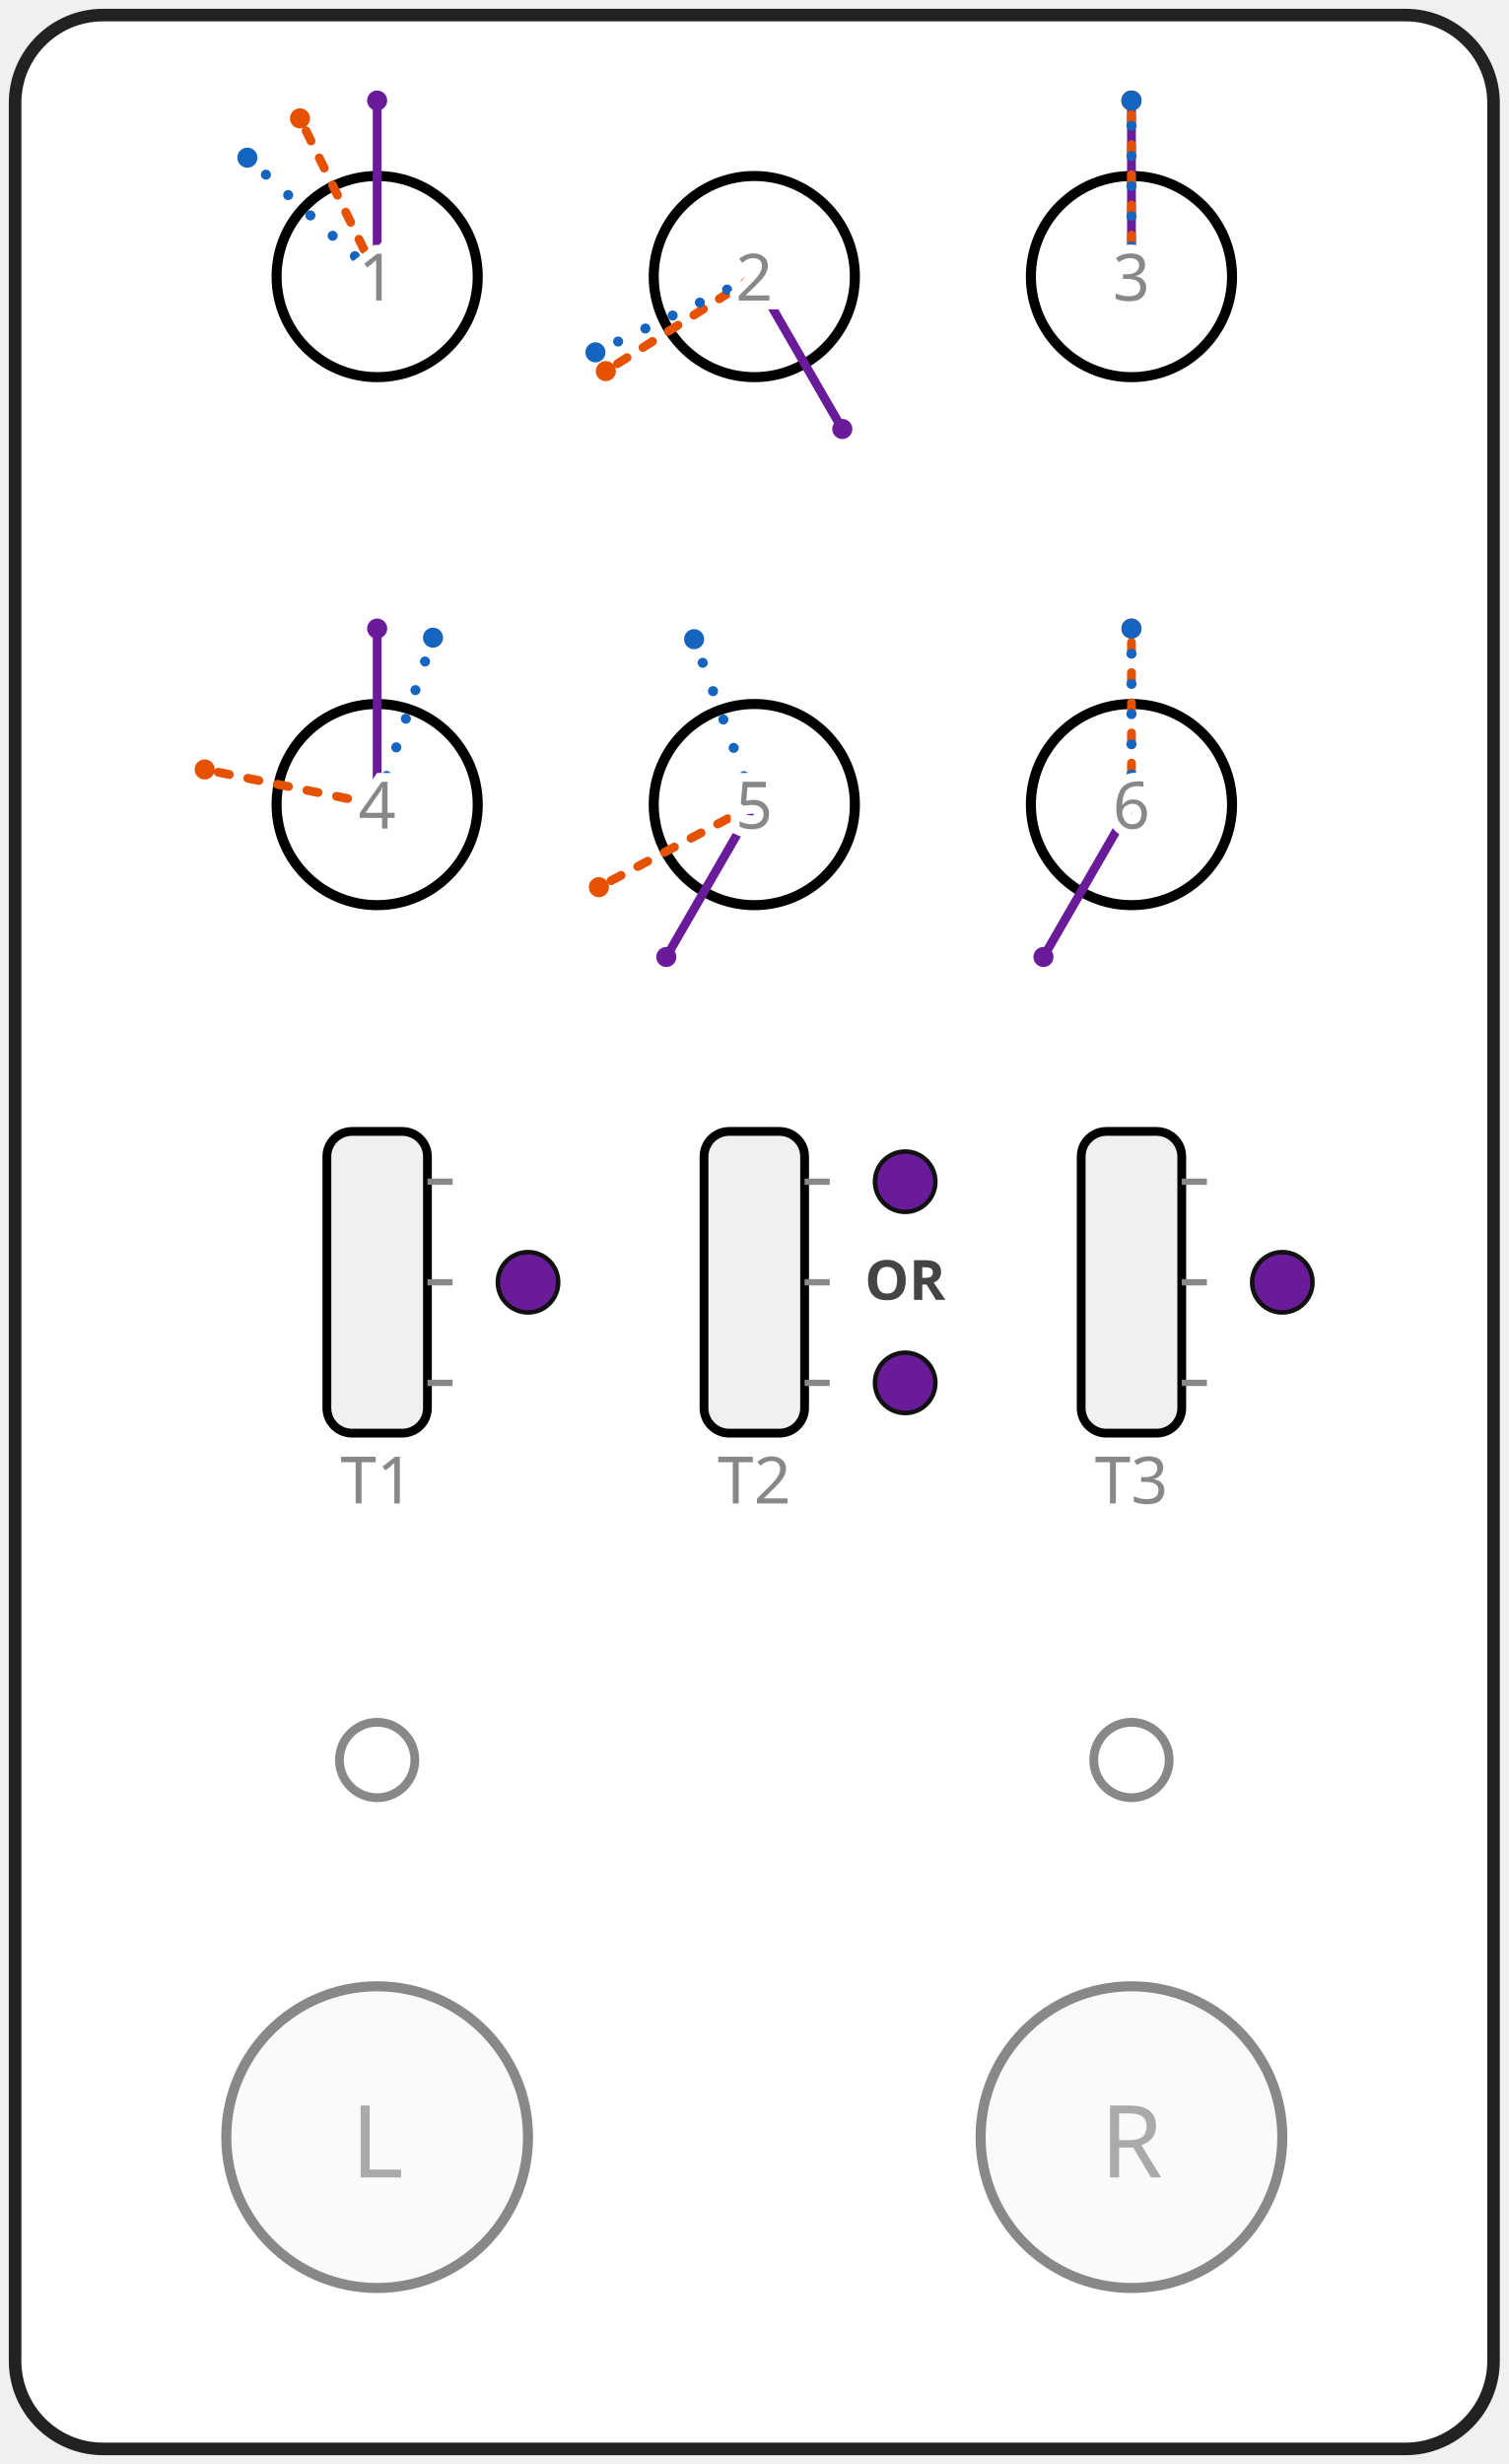
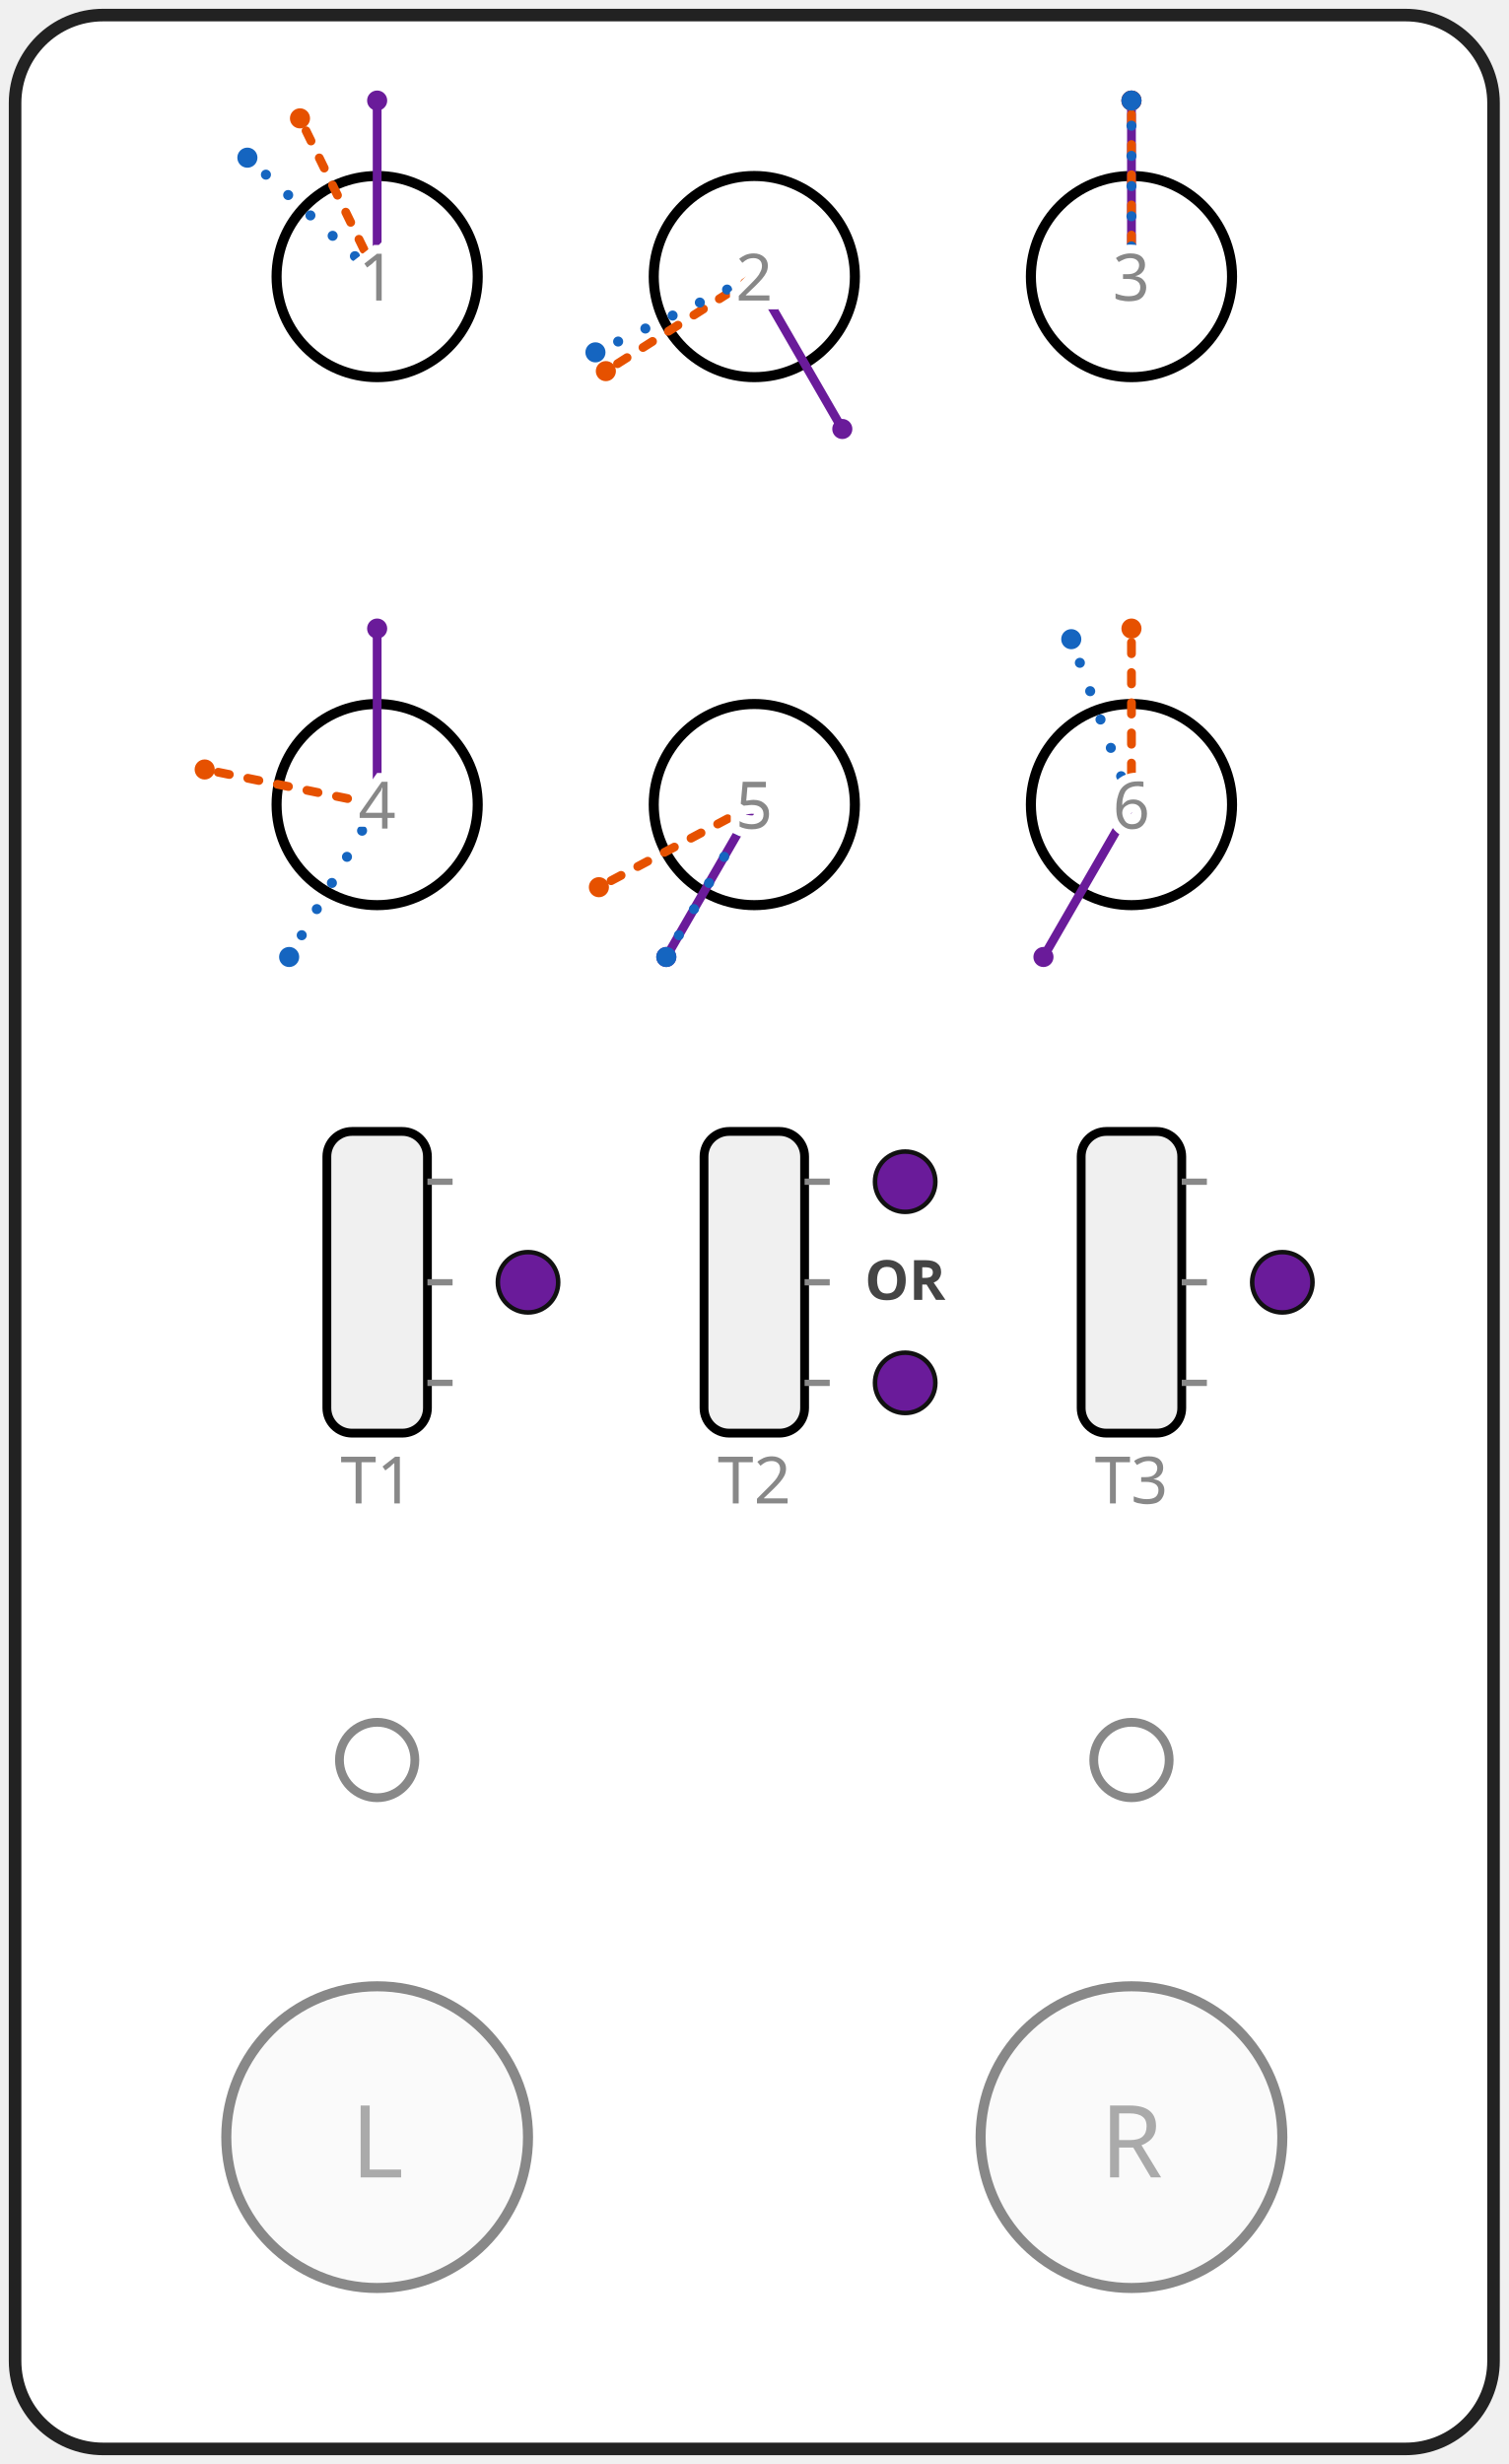
<svg xmlns="http://www.w3.org/2000/svg" viewBox="0 0 60 98" width="60mm" height="98mm">
  <style>text.kn{font-family:sans-serif;font-size:2.6px;text-anchor:middle;fill:#888;stroke:#fff;stroke-width:0.7;paint-order:stroke fill}text.fs{font-family:sans-serif;font-size:4px;text-anchor:middle;fill:#aaa}text.orlab{font-family:sans-serif;font-size:2.2px;font-weight:bold;text-anchor:middle;fill:#444}</style>
  <rect x="0.6" y="0.6" width="58.8" height="96.8" rx="3.5" fill="#fff" stroke="#222" stroke-width="0.5" />
  <g>
    <circle cx="15" cy="11" r="4" fill="#fff" stroke="#000" stroke-width="0.4" />
  </g>
  <line x1="15" y1="11" x2="15.000" y2="4.000" stroke="#6A1B9A" stroke-width="0.35" stroke-linecap="round" />
  <circle cx="15.000" cy="4.000" r="0.4" fill="#6A1B9A" />
  <line x1="15" y1="11" x2="11.931" y2="4.708" stroke="#E65100" stroke-width="0.35" stroke-linecap="round" stroke-dasharray="0.45 0.75" />
  <circle cx="11.931" cy="4.708" r="0.4" fill="#E65100" />
  <line x1="15" y1="11" x2="9.839" y2="6.271" stroke="#1565C0" stroke-width="0.40" stroke-linecap="round" stroke-dasharray="0 1.2" />
  <circle cx="9.839" cy="6.271" r="0.4" fill="#1565C0" />
  <text x="15" y="11.95" class="kn">1</text>
  <g>
    <circle cx="30" cy="11" r="4" fill="#fff" stroke="#000" stroke-width="0.4" />
  </g>
  <line x1="30" y1="11" x2="33.500" y2="17.062" stroke="#6A1B9A" stroke-width="0.35" stroke-linecap="round" />
  <circle cx="33.500" cy="17.062" r="0.4" fill="#6A1B9A" />
  <line x1="30" y1="11" x2="24.096" y2="14.761" stroke="#E65100" stroke-width="0.35" stroke-linecap="round" stroke-dasharray="0.45 0.75" />
  <circle cx="24.096" cy="14.761" r="0.4" fill="#E65100" />
  <line x1="30" y1="11" x2="23.682" y2="14.014" stroke="#1565C0" stroke-width="0.40" stroke-linecap="round" stroke-dasharray="0 1.2" />
  <circle cx="23.682" cy="14.014" r="0.4" fill="#1565C0" />
  <text x="30" y="11.95" class="kn">2</text>
  <g>
    <circle cx="45" cy="11" r="4" fill="#fff" stroke="#000" stroke-width="0.4" />
  </g>
  <line x1="45" y1="11" x2="45.000" y2="4.000" stroke="#6A1B9A" stroke-width="0.35" stroke-linecap="round" />
  <circle cx="45.000" cy="4.000" r="0.4" fill="#6A1B9A" />
  <line x1="45" y1="11" x2="45.000" y2="4.000" stroke="#E65100" stroke-width="0.35" stroke-linecap="round" stroke-dasharray="0.45 0.75" />
  <circle cx="45.000" cy="4.000" r="0.4" fill="#E65100" />
  <line x1="45" y1="11" x2="45.000" y2="4.000" stroke="#1565C0" stroke-width="0.40" stroke-linecap="round" stroke-dasharray="0 1.2" />
  <circle cx="45.000" cy="4.000" r="0.4" fill="#1565C0" />
  <text x="45" y="11.95" class="kn">3</text>
  <g>
    <circle cx="15" cy="32" r="4" fill="#fff" stroke="#000" stroke-width="0.4" />
  </g>
  <line x1="15" y1="32" x2="15.000" y2="25.000" stroke="#6A1B9A" stroke-width="0.35" stroke-linecap="round" />
  <circle cx="15.000" cy="25.000" r="0.4" fill="#6A1B9A" />
  <line x1="15" y1="32" x2="8.141" y2="30.604" stroke="#E65100" stroke-width="0.35" stroke-linecap="round" stroke-dasharray="0.45 0.75" />
  <circle cx="8.141" cy="30.604" r="0.4" fill="#E65100" />
-   <line x1="15" y1="32" x2="17.221" y2="25.362" stroke="#1565C0" stroke-width="0.40" stroke-linecap="round" stroke-dasharray="0 1.2" />
-   <circle cx="17.221" cy="25.362" r="0.4" fill="#1565C0" />
+   <line x1="15" y1="32" x2="11.500" y2="38.062" stroke="#1565C0" stroke-width="0.40" stroke-linecap="round" stroke-dasharray="0 1.2" />
+   <circle cx="11.500" cy="38.062" r="0.4" fill="#1565C0" />
  <text x="15" y="32.95" class="kn">4</text>
  <g>
    <circle cx="30" cy="32" r="4" fill="#fff" stroke="#000" stroke-width="0.4" />
  </g>
  <line x1="30" y1="32" x2="26.500" y2="38.062" stroke="#6A1B9A" stroke-width="0.35" stroke-linecap="round" />
  <circle cx="26.500" cy="38.062" r="0.4" fill="#6A1B9A" />
  <line x1="30" y1="32" x2="23.819" y2="35.286" stroke="#E65100" stroke-width="0.35" stroke-linecap="round" stroke-dasharray="0.45 0.75" />
  <circle cx="23.819" cy="35.286" r="0.4" fill="#E65100" />
-   <line x1="30" y1="32" x2="27.606" y2="25.422" stroke="#1565C0" stroke-width="0.40" stroke-linecap="round" stroke-dasharray="0 1.2" />
-   <circle cx="27.606" cy="25.422" r="0.4" fill="#1565C0" />
+   <line x1="30" y1="32" x2="26.500" y2="38.062" stroke="#1565C0" stroke-width="0.40" stroke-linecap="round" stroke-dasharray="0 1.2" />
+   <circle cx="26.500" cy="38.062" r="0.4" fill="#1565C0" />
  <text x="30" y="32.95" class="kn">5</text>
  <g>
    <circle cx="45" cy="32" r="4" fill="#fff" stroke="#000" stroke-width="0.4" />
  </g>
  <line x1="45" y1="32" x2="41.500" y2="38.062" stroke="#6A1B9A" stroke-width="0.35" stroke-linecap="round" />
  <circle cx="41.500" cy="38.062" r="0.4" fill="#6A1B9A" />
  <line x1="45" y1="32" x2="45.000" y2="25.000" stroke="#E65100" stroke-width="0.35" stroke-linecap="round" stroke-dasharray="0.45 0.75" />
  <circle cx="45.000" cy="25.000" r="0.4" fill="#E65100" />
-   <line x1="45" y1="32" x2="45.000" y2="25.000" stroke="#1565C0" stroke-width="0.40" stroke-linecap="round" stroke-dasharray="0 1.2" />
-   <circle cx="45.000" cy="25.000" r="0.4" fill="#1565C0" />
+   <line x1="45" y1="32" x2="42.606" y2="25.422" stroke="#1565C0" stroke-width="0.40" stroke-linecap="round" stroke-dasharray="0 1.2" />
+   <circle cx="42.606" cy="25.422" r="0.4" fill="#1565C0" />
  <text x="45" y="32.95" class="kn">6</text>
  <rect x="13" y="45" width="4" height="12" rx="1" fill="#f0f0f0" stroke="#000" stroke-width="0.35" />
  <line x1="17" y1="47" x2="18" y2="47" stroke="#888" stroke-width="0.25" />
  <line x1="17" y1="51" x2="18" y2="51" stroke="#888" stroke-width="0.25" />
  <line x1="17" y1="55" x2="18" y2="55" stroke="#888" stroke-width="0.25" />
  <text x="15" y="59.8" class="kn">T1</text>
  <circle cx="21.000" cy="51.000" r="1.20" fill="#6A1B9A" stroke="#111" stroke-width="0.18" />
  <rect x="28" y="45" width="4" height="12" rx="1" fill="#f0f0f0" stroke="#000" stroke-width="0.35" />
  <line x1="32" y1="47" x2="33" y2="47" stroke="#888" stroke-width="0.25" />
  <line x1="32" y1="51" x2="33" y2="51" stroke="#888" stroke-width="0.25" />
  <line x1="32" y1="55" x2="33" y2="55" stroke="#888" stroke-width="0.25" />
  <text x="30" y="59.8" class="kn">T2</text>
  <circle cx="36.000" cy="47.000" r="1.20" fill="#6A1B9A" stroke="#111" stroke-width="0.18" />
  <circle cx="36.000" cy="55.000" r="1.20" fill="#6A1B9A" stroke="#111" stroke-width="0.18" />
  <text x="36.00" y="51.70" class="orlab">OR</text>
  <rect x="43" y="45" width="4" height="12" rx="1" fill="#f0f0f0" stroke="#000" stroke-width="0.35" />
  <line x1="47" y1="47" x2="48" y2="47" stroke="#888" stroke-width="0.25" />
  <line x1="47" y1="51" x2="48" y2="51" stroke="#888" stroke-width="0.25" />
  <line x1="47" y1="55" x2="48" y2="55" stroke="#888" stroke-width="0.25" />
  <text x="45" y="59.8" class="kn">T3</text>
  <circle cx="51.000" cy="51.000" r="1.20" fill="#6A1B9A" stroke="#111" stroke-width="0.18" />
  <circle cx="15" cy="70" r="1.5" fill="#fff" stroke="#888" stroke-width="0.35" />
  <circle cx="45" cy="70" r="1.5" fill="#fff" stroke="#888" stroke-width="0.35" />
  <circle cx="15" cy="85" r="6" fill="#fafafa" stroke="#888" stroke-width="0.4" />
  <text x="15" y="86.6" class="fs">L</text>
  <circle cx="45" cy="85" r="6" fill="#fafafa" stroke="#888" stroke-width="0.4" />
  <text x="45" y="86.6" class="fs">R</text>
</svg>
